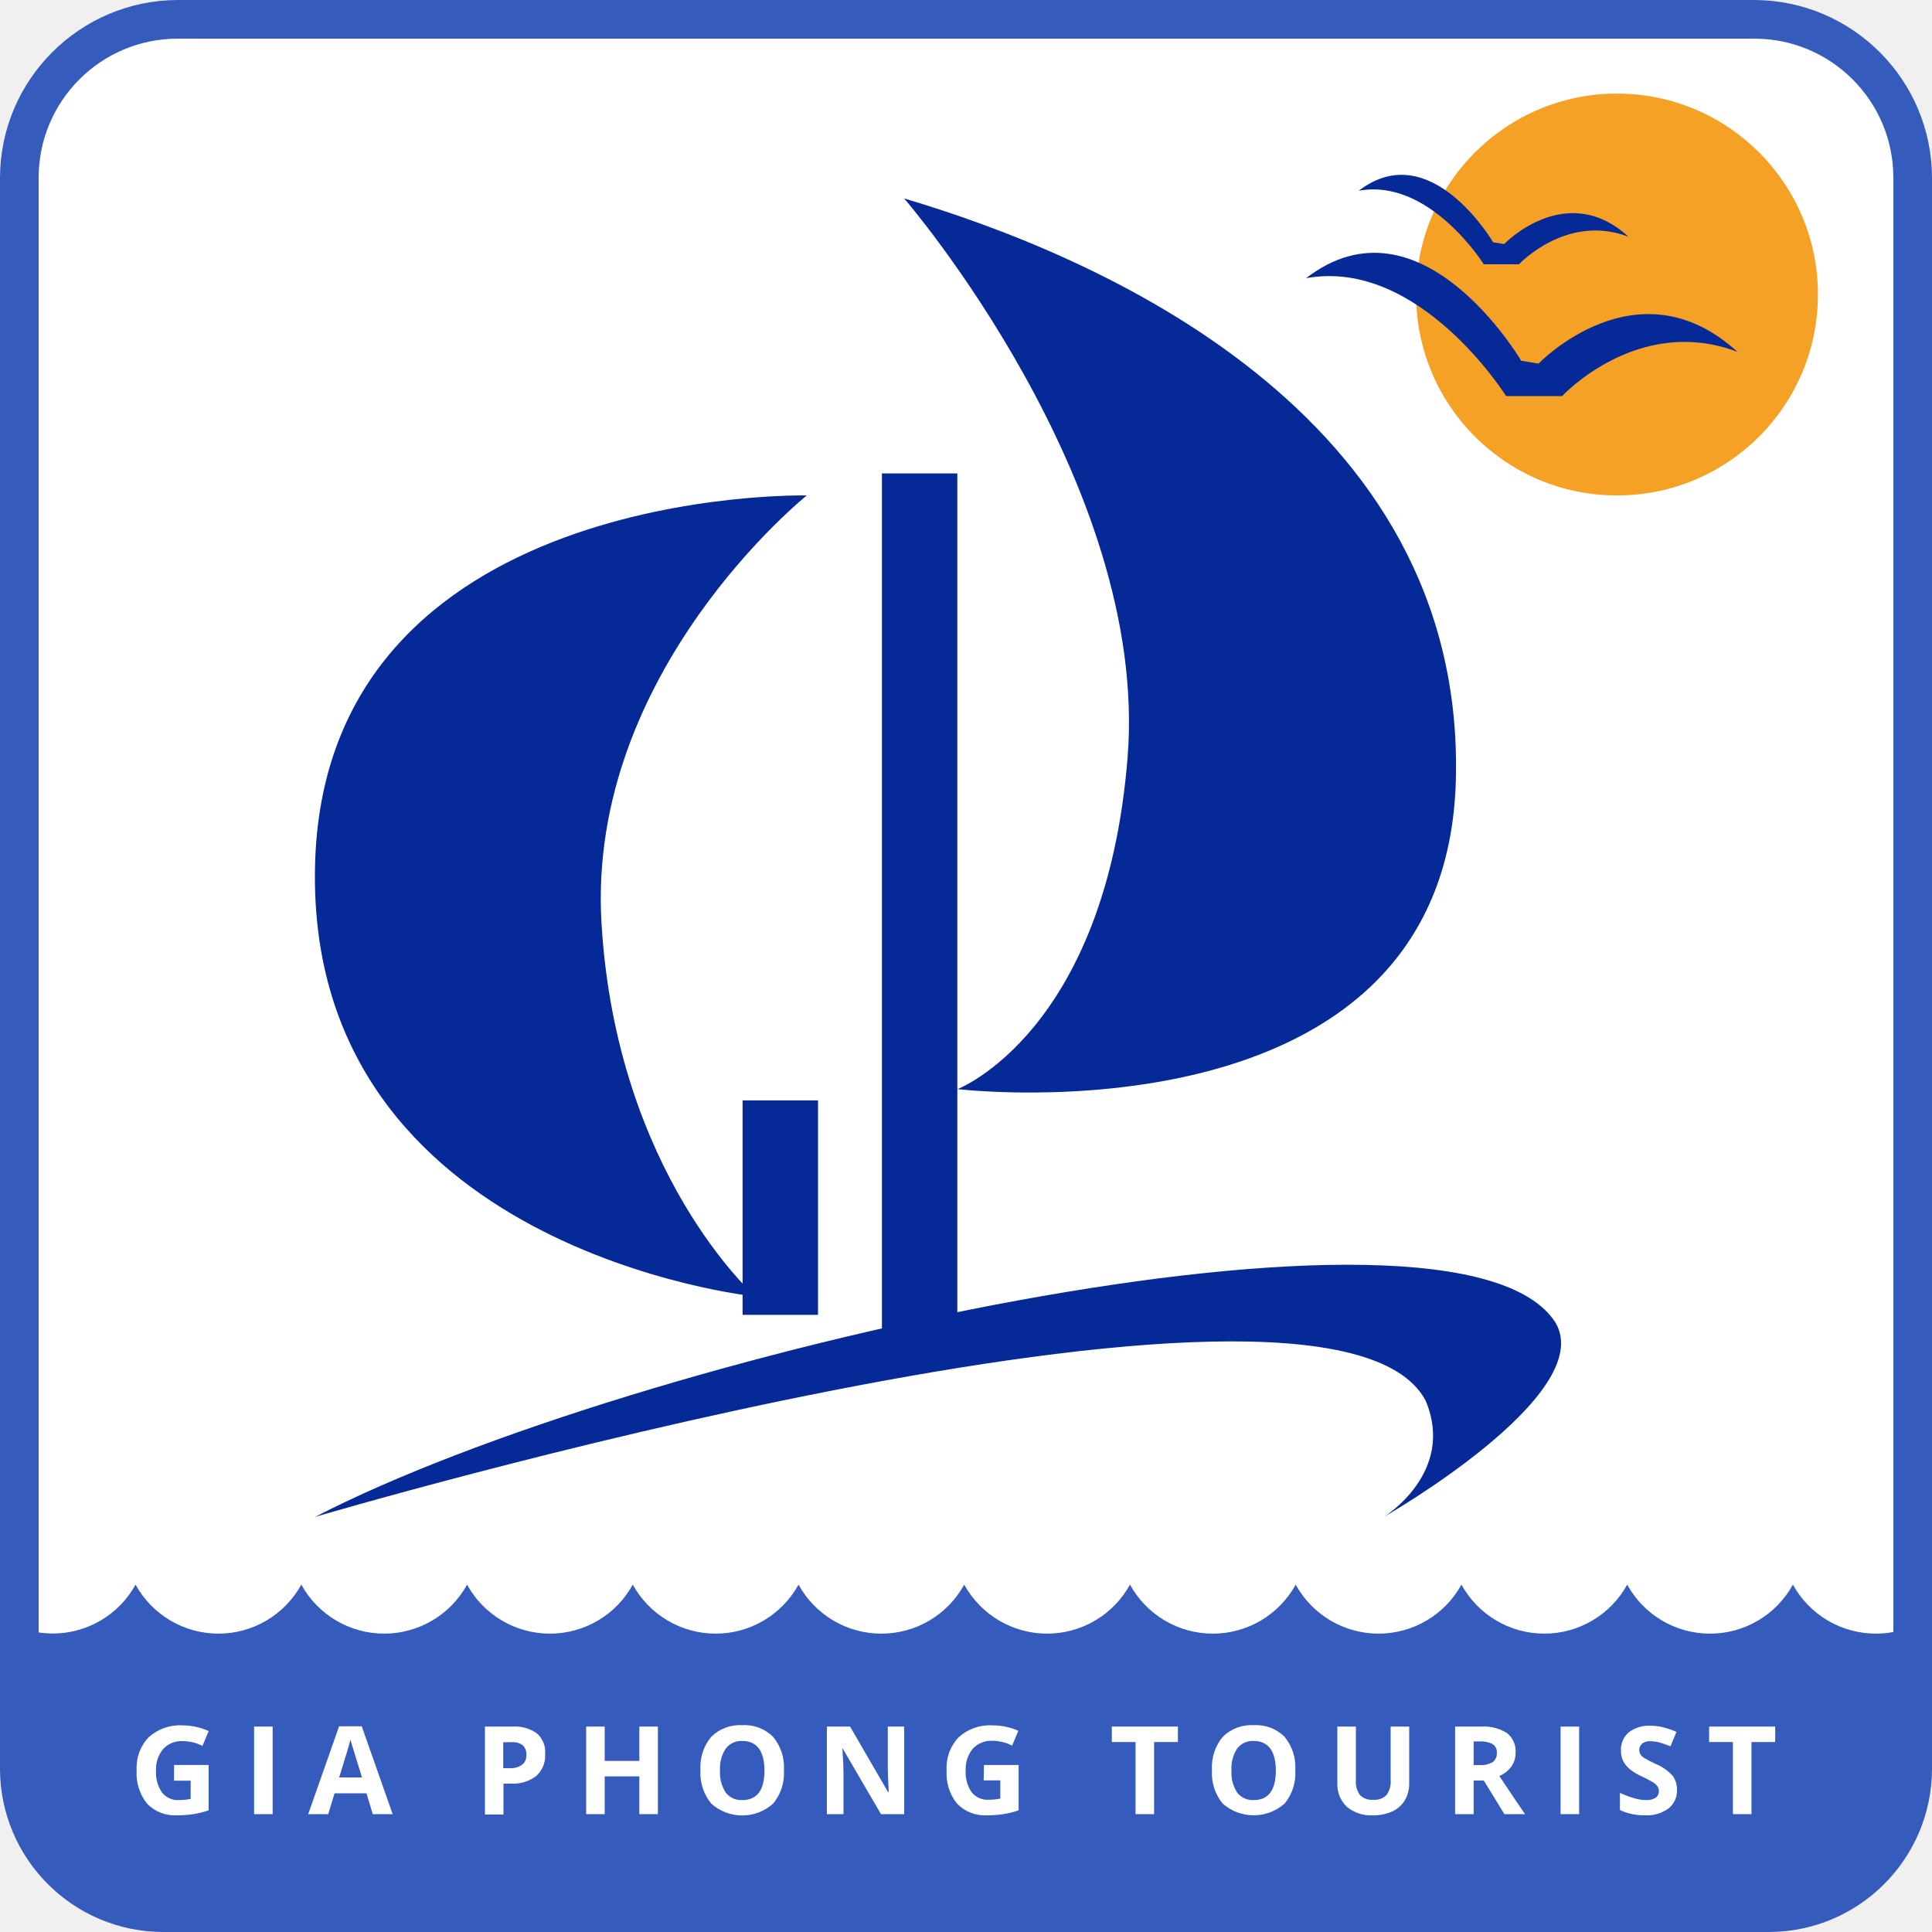
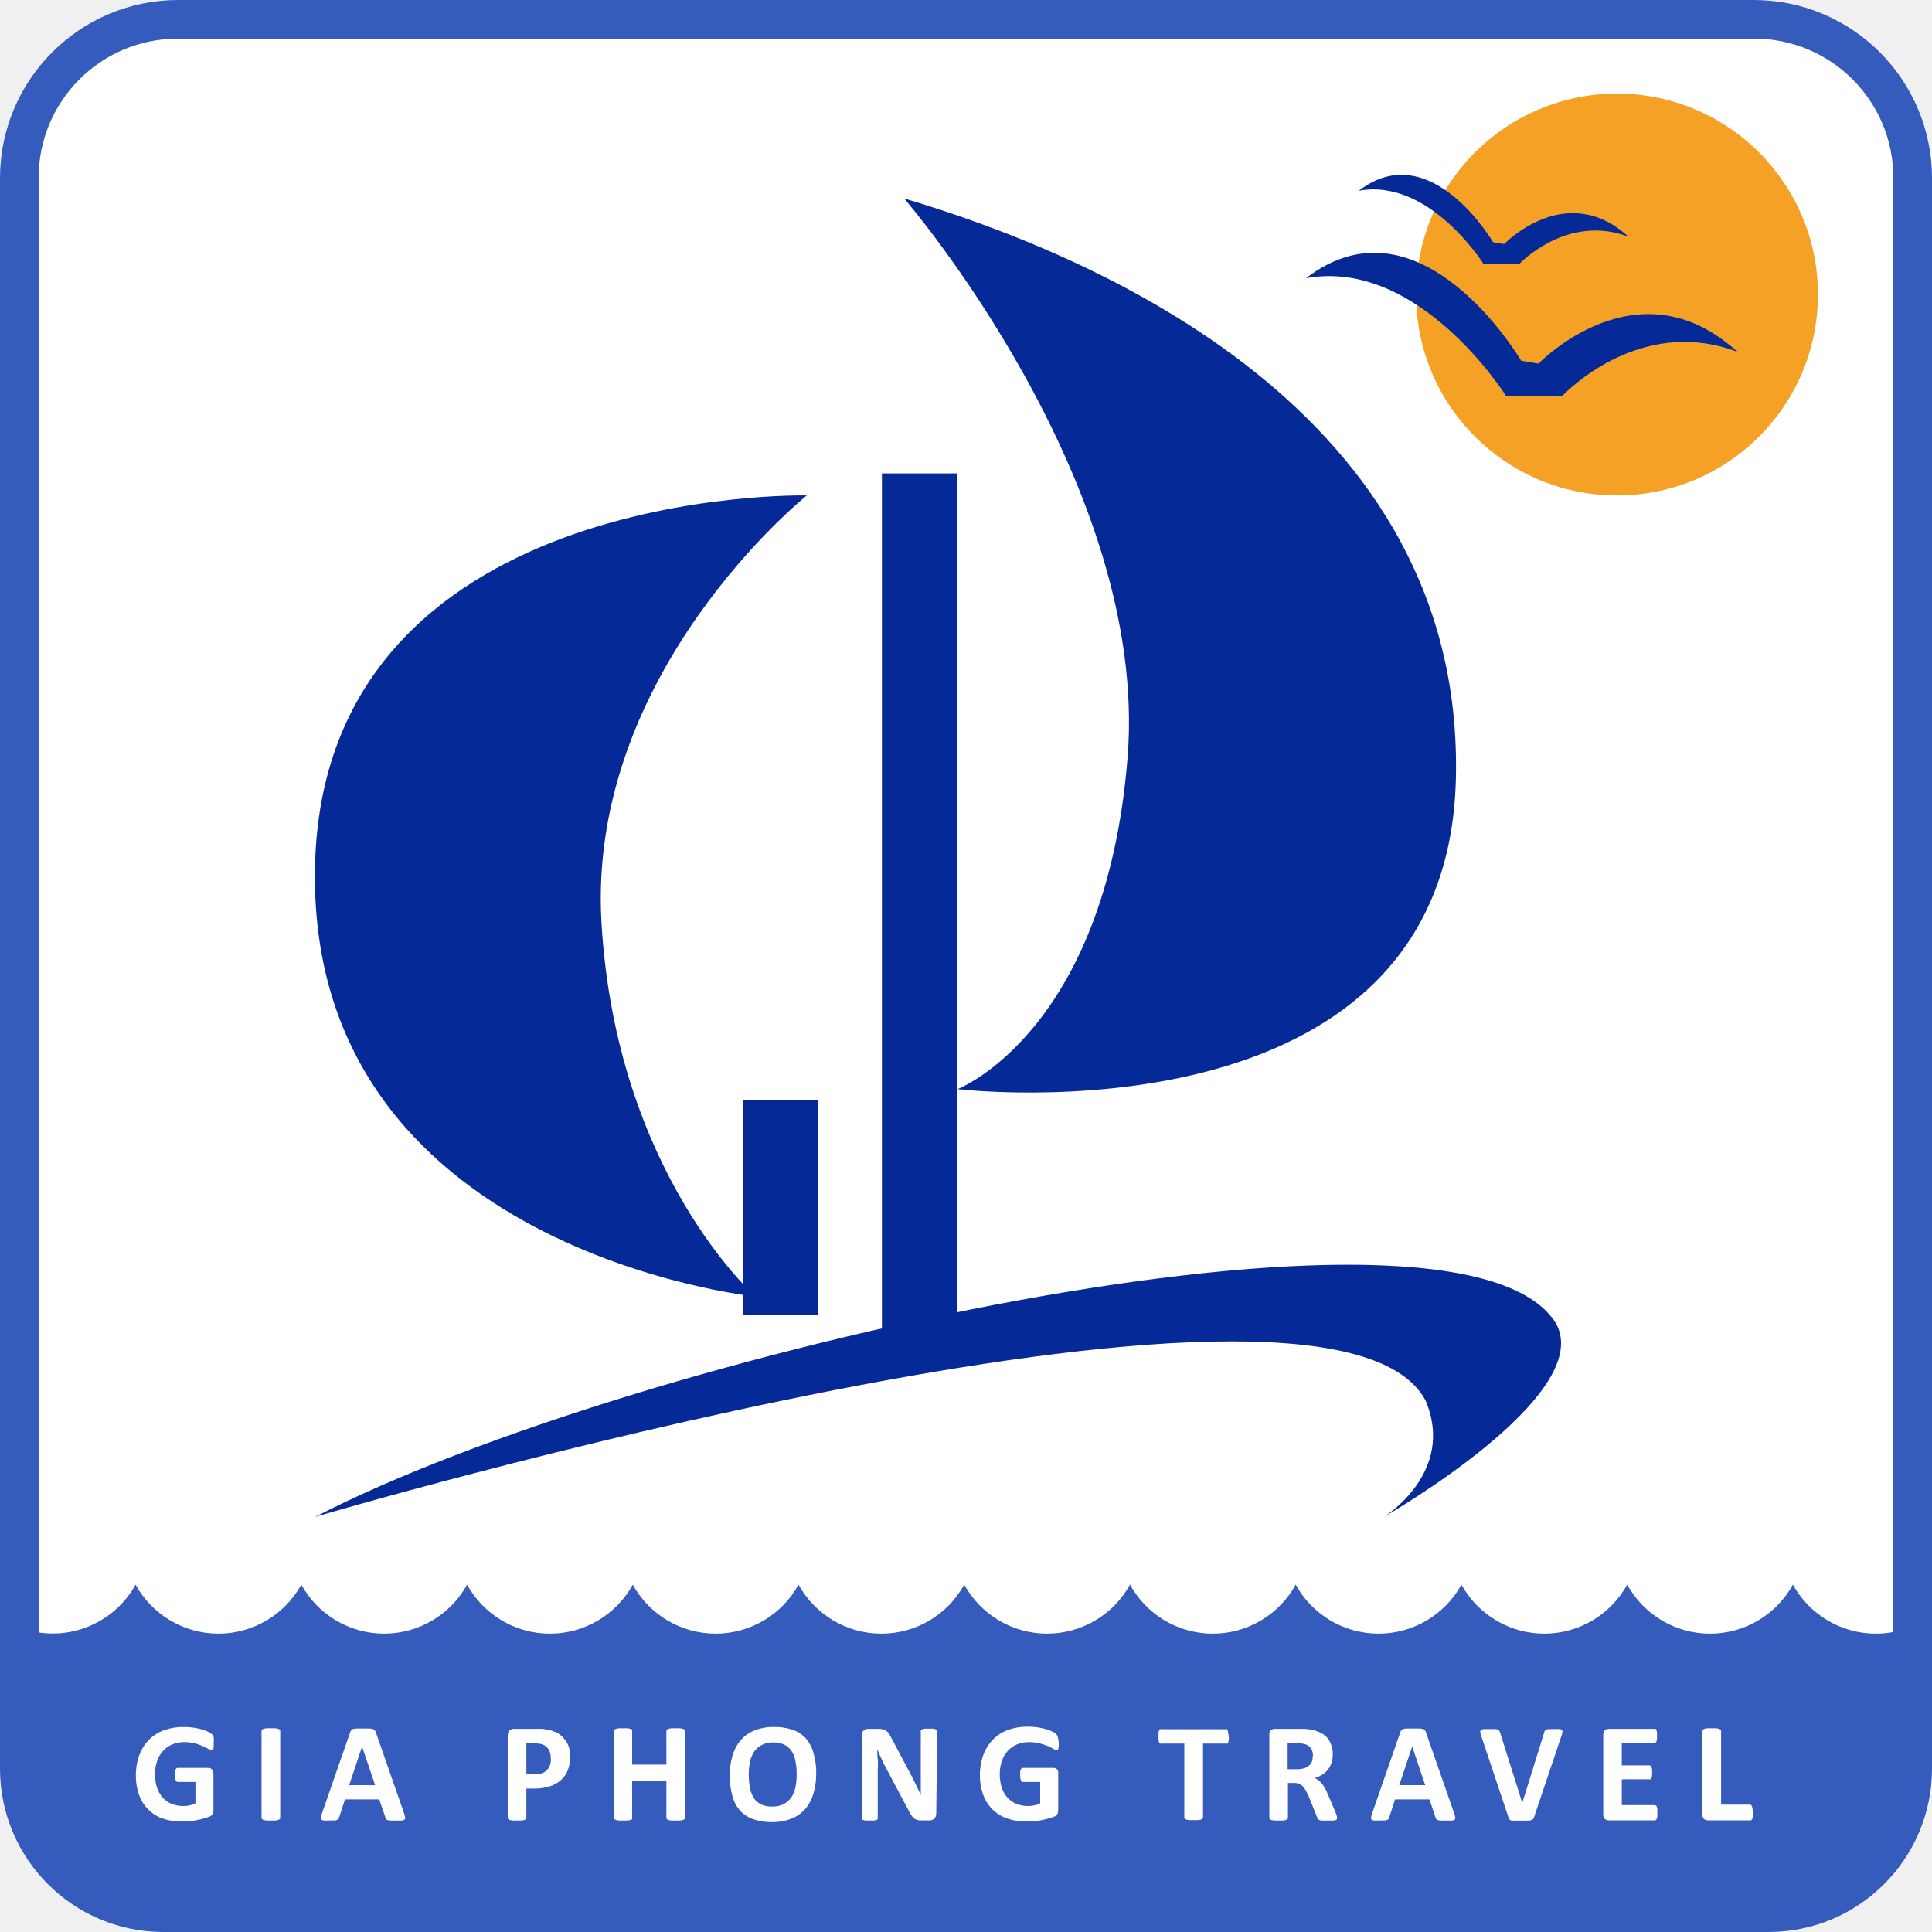
<svg xmlns="http://www.w3.org/2000/svg" id="Layer_1" data-name="Layer 1" width="250" height="250" viewBox="0 0 250 250">
-   <defs>
-     <style>
-       .cls-1 {
-         fill: #fff;
-       }
- 
-       .cls-2 {
-         fill: #355bbc;
-       }
- 
-       .cls-3 {
-         fill: #052a98;
-       }
- 
-       .cls-4 {
-         fill: #f5a126;
-       }
-     </style>
-   </defs>
-   <g>
-     <g>
-       <rect class="cls-1" x="2.5" y="2.5" width="245" height="245" rx="20.5" ry="20.5" />
-       <path class="cls-2" d="M227,5a18,18,0,0,1,18,18V227a18,18,0,0,1-18,18H23A18,18,0,0,1,5,227V23A18,18,0,0,1,23,5H227m0-5H23A23.07,23.07,0,0,0,0,23V227a23.07,23.07,0,0,0,23,23H227a23.07,23.07,0,0,0,23-23V23A23.07,23.07,0,0,0,227,0Z" transform="translate(0 0)" />
-     </g>
-     <path class="cls-3" d="M40.79,196.28s131.14-38.7,143.68-15.05c3.94,9.31-5.38,15.05-5.38,15.05s27.59-15.77,22.22-25.08C188.77,151.13,81.64,175.14,40.79,196.28Z" transform="translate(0 0)" />
-     <rect class="cls-3" x="114.12" y="61.26" width="9.76" height="111.96" />
-     <rect class="cls-3" x="96.09" y="142.39" width="9.76" height="27.75" />
-     <path class="cls-3" d="M104.4,64.11S75.93,86.88,77.83,119.38s19.93,48.39,19.93,48.39-57.95-5.93-57-55.51S104.4,64.11,104.4,64.11Z" transform="translate(0 0)" />
-     <path class="cls-3" d="M117,25.68S148.75,62.45,145.91,98s-22,42.93-22,42.93,63.29,7.59,64.48-40.08S141.64,33,117,25.68Z" transform="translate(0 0)" />
-     <circle class="cls-4" cx="209.24" cy="38.11" r="26" />
-     <path class="cls-3" d="M199.09,47.05s12.77-13.34,25.74-1.52c-12.87-4.89-22.69,5.72-22.69,5.72h-7.25S183.64,33.32,169,36c14.87-11.45,27.84,10.68,27.84,10.68Z" transform="translate(0 0)" />
-     <path class="cls-3" d="M194.64,31.58s8-8.33,16.08-.95c-8-3.05-14.17,3.57-14.17,3.57H192S185,23,175.83,24.68c9.29-7.16,17.38,6.67,17.38,6.67Z" transform="translate(0 0)" />
-     <path class="cls-2" d="M242.76,211.39A12.25,12.25,0,0,1,232,205.05a12.23,12.23,0,0,1-21.44,0,12.24,12.24,0,0,1-21.45,0,12.24,12.24,0,0,1-21.45,0,12.23,12.23,0,0,1-21.44,0,12.24,12.24,0,0,1-21.45,0,12.23,12.23,0,0,1-21.44,0,12.24,12.24,0,0,1-21.45,0,12.23,12.23,0,0,1-21.44,0,12.24,12.24,0,0,1-21.45,0,12.24,12.24,0,0,1-21.45,0A12.23,12.23,0,0,1,0,209.29v19.63A21.15,21.15,0,0,0,21.08,250H228.92A21.15,21.15,0,0,0,250,228.92V209A12.2,12.2,0,0,1,242.76,211.39Z" transform="translate(0 0)" />
-     <g>
-       <path class="cls-1" d="M22.52,228.39H27v5.87a12.68,12.68,0,0,1-2.05.5,14.27,14.27,0,0,1-2,.14,5,5,0,0,1-3.92-1.51,6.25,6.25,0,0,1-1.35-4.32,5.71,5.71,0,0,1,1.57-4.28,6,6,0,0,1,4.35-1.53A8.33,8.33,0,0,1,27,224l-.8,1.92a5.63,5.63,0,0,0-2.58-.62,3.19,3.19,0,0,0-2.49,1,4.06,4.06,0,0,0-.94,2.82,4.48,4.48,0,0,0,.76,2.81,2.59,2.59,0,0,0,2.19,1,8.09,8.09,0,0,0,1.53-.15v-2.36H22.52Z" transform="translate(0 0)" />
-       <path class="cls-1" d="M32.88,234.75V223.42h2.4v11.33Z" transform="translate(0 0)" />
-       <path class="cls-1" d="M48.24,234.75l-.82-2.7H43.29l-.82,2.7H39.88l4-11.37h2.93l4,11.37ZM46.84,230c-.76-2.45-1.18-3.83-1.28-4.15s-.16-.57-.2-.76c-.17.67-.66,2.3-1.47,4.91Z" transform="translate(0 0)" />
-       <path class="cls-1" d="M70.54,227a3.48,3.48,0,0,1-1.14,2.8,4.89,4.89,0,0,1-3.25,1h-1v4h-2.4V223.42h3.61a4.79,4.79,0,0,1,3.13.89A3.21,3.21,0,0,1,70.54,227Zm-5.42,1.8h.79a2.56,2.56,0,0,0,1.65-.44,1.51,1.51,0,0,0,.55-1.27,1.57,1.57,0,0,0-.46-1.25,2.14,2.14,0,0,0-1.44-.4H65.12Z" transform="translate(0 0)" />
-       <path class="cls-1" d="M85.13,234.75h-2.4v-4.89H78.25v4.89h-2.4V223.42h2.4v4.44h4.48v-4.44h2.4Z" transform="translate(0 0)" />
-       <path class="cls-1" d="M101.44,229.07a6.15,6.15,0,0,1-1.4,4.32,6,6,0,0,1-8,0,6.17,6.17,0,0,1-1.4-4.34,6.07,6.07,0,0,1,1.4-4.31,5.21,5.21,0,0,1,4-1.5,5.16,5.16,0,0,1,4,1.51A6.16,6.16,0,0,1,101.44,229.07Zm-8.27,0a4.75,4.75,0,0,0,.72,2.86,2.52,2.52,0,0,0,2.15,1c1.92,0,2.88-1.28,2.88-3.82s-1-3.83-2.86-3.83a2.51,2.51,0,0,0-2.16,1A4.66,4.66,0,0,0,93.17,229.07Z" transform="translate(0 0)" />
-       <path class="cls-1" d="M117,234.75h-3L109,226.18H109q.15,2.26.15,3.24v5.33H107V223.42h3l4.92,8.48H115q-.12-2.21-.12-3.12v-5.36H117Z" transform="translate(0 0)" />
-       <path class="cls-1" d="M127.32,228.39h4.49v5.87a12.68,12.68,0,0,1-2.05.5,14.27,14.27,0,0,1-2,.14,5,5,0,0,1-3.92-1.51,6.25,6.25,0,0,1-1.35-4.32,5.71,5.71,0,0,1,1.57-4.28,6,6,0,0,1,4.35-1.53,8.33,8.33,0,0,1,3.36.7l-.8,1.92a5.63,5.63,0,0,0-2.58-.62,3.19,3.19,0,0,0-2.49,1,4.06,4.06,0,0,0-.94,2.82,4.54,4.54,0,0,0,.75,2.81,2.62,2.62,0,0,0,2.2,1,8.09,8.09,0,0,0,1.53-.15v-2.36h-2.15Z" transform="translate(0 0)" />
-       <path class="cls-1" d="M149.34,234.75h-2.4v-9.33h-3.07v-2h8.55v2h-3.08Z" transform="translate(0 0)" />
-       <path class="cls-1" d="M167.61,229.07a6.15,6.15,0,0,1-1.39,4.32,6.05,6.05,0,0,1-8,0,6.17,6.17,0,0,1-1.39-4.34,6.07,6.07,0,0,1,1.4-4.31,5.21,5.21,0,0,1,4-1.5,5.16,5.16,0,0,1,4,1.51A6.16,6.16,0,0,1,167.61,229.07Zm-8.26,0a4.75,4.75,0,0,0,.72,2.86,2.51,2.51,0,0,0,2.15,1c1.92,0,2.87-1.28,2.87-3.82s-1-3.83-2.85-3.83a2.54,2.54,0,0,0-2.17,1A4.73,4.73,0,0,0,159.35,229.07Z" transform="translate(0 0)" />
-       <path class="cls-1" d="M182.35,223.42v7.33a4.26,4.26,0,0,1-.56,2.2,3.72,3.72,0,0,1-1.63,1.45,5.85,5.85,0,0,1-2.51.5,4.8,4.8,0,0,1-3.39-1.12,4,4,0,0,1-1.21-3.06v-7.3h2.4v6.93a2.88,2.88,0,0,0,.52,1.92,2.19,2.19,0,0,0,1.75.62,2.13,2.13,0,0,0,1.7-.62,2.87,2.87,0,0,0,.53-1.93v-6.92Z" transform="translate(0 0)" />
-       <path class="cls-1" d="M190.69,230.4v4.35h-2.4V223.42h3.3a5.66,5.66,0,0,1,3.42.84,3,3,0,0,1,1.11,2.55,3.05,3.05,0,0,1-.55,1.78,3.64,3.64,0,0,1-1.56,1.22c1.7,2.55,2.81,4.19,3.33,4.94h-2.67L192,230.4Zm0-2h.78a3,3,0,0,0,1.68-.38,1.35,1.35,0,0,0,.54-1.19,1.24,1.24,0,0,0-.55-1.15,3.34,3.34,0,0,0-1.72-.34h-.73Z" transform="translate(0 0)" />
-       <path class="cls-1" d="M201.94,234.75V223.42h2.4v11.33Z" transform="translate(0 0)" />
-       <path class="cls-1" d="M217,231.6a2.92,2.92,0,0,1-1.1,2.42,4.77,4.77,0,0,1-3.07.88,7.28,7.28,0,0,1-3.21-.68V232a13.59,13.59,0,0,0,1.94.72,5.77,5.77,0,0,0,1.46.21,2.08,2.08,0,0,0,1.21-.3,1,1,0,0,0,.42-.9,1,1,0,0,0-.19-.6,2,2,0,0,0-.54-.49,13.59,13.59,0,0,0-1.47-.77,7.29,7.29,0,0,1-1.56-.94,3.77,3.77,0,0,1-.83-1,3.1,3.1,0,0,1-.31-1.4,2.92,2.92,0,0,1,1-2.36,4.26,4.26,0,0,1,2.82-.86,6.55,6.55,0,0,1,1.68.21,10.58,10.58,0,0,1,1.68.59l-.77,1.86a13.76,13.76,0,0,0-1.5-.52,5.34,5.34,0,0,0-1.17-.14,1.49,1.49,0,0,0-1,.32,1.1,1.1,0,0,0-.22,1.38,1.59,1.59,0,0,0,.47.46,15.28,15.28,0,0,0,1.52.79,6.17,6.17,0,0,1,2.18,1.52A3,3,0,0,1,217,231.6Z" transform="translate(0 0)" />
-       <path class="cls-1" d="M226.64,234.75h-2.4v-9.33h-3.08v-2h8.55v2h-3.07Z" transform="translate(0 0)" />
-     </g>
-   </g>
+   <rect x="2.5" y="2.5" width="245" height="245" rx="20.5" fill="#fff" />
+   <path d="M227,5a18,18,0,0,1,18,18V227a18,18,0,0,1-18,18H23A18,18,0,0,1,5,227V23A18,18,0,0,1,23,5H227m0-5H23A23.07,23.07,0,0,0,0,23V227a23.07,23.07,0,0,0,23,23H227a23.07,23.07,0,0,0,23-23V23A23.07,23.07,0,0,0,227,0Z" fill="#355bbc" />
+   <path d="M40.79,196.28s131.14-38.7,143.68-15.05c3.94,9.31-5.38,15.05-5.38,15.05s27.59-15.77,22.22-25.08C188.77,151.13,81.64,175.14,40.79,196.28Z" fill="#052a98" />
+   <rect x="114.12" y="61.26" width="9.76" height="111.96" fill="#052a98" />
+   <rect x="96.1" y="142.39" width="9.76" height="27.75" fill="#052a98" />
+   <path d="M104.4,64.11S75.93,86.88,77.83,119.38s19.93,48.39,19.93,48.39-57.95-5.93-57-55.51S104.4,64.11,104.4,64.11Z" fill="#052a98" />
+   <path d="M117,25.68S148.75,62.45,145.91,98s-22,42.93-22,42.93,63.29,7.59,64.48-40.08S141.64,33,117,25.68Z" fill="#052a98" />
+   <circle cx="209.24" cy="38.11" r="26" fill="#f5a126" />
+   <path d="M199.09,47.05s12.77-13.34,25.74-1.52c-12.87-4.89-22.69,5.72-22.69,5.72h-7.25S183.64,33.32,169,36c14.87-11.45,27.84,10.68,27.84,10.68Z" fill="#052a98" />
+   <path d="M194.64,31.58s8-8.33,16.08-.95c-8-3.05-14.17,3.57-14.17,3.57H192S185,23,175.83,24.68c9.29-7.16,17.38,6.67,17.38,6.67Z" fill="#052a98" />
+   <path d="M242.76,211.39A12.25,12.25,0,0,1,232,205.05a12.23,12.23,0,0,1-21.44,0,12.24,12.24,0,0,1-21.45,0,12.24,12.24,0,0,1-21.45,0,12.23,12.23,0,0,1-21.44,0,12.24,12.24,0,0,1-21.45,0,12.23,12.23,0,0,1-21.44,0,12.24,12.24,0,0,1-21.45,0,12.23,12.23,0,0,1-21.44,0,12.24,12.24,0,0,1-21.45,0,12.24,12.24,0,0,1-21.45,0A12.23,12.23,0,0,1,0,209.29v19.63A21.15,21.15,0,0,0,21.08,250H228.92A21.15,21.15,0,0,0,250,228.92V209A12.2,12.2,0,0,1,242.76,211.39Z" fill="#355bbc" />
+   <path d="M27.65,225.55a3,3,0,0,1,0,.45c0,.13,0,.23-.06.31a.34.34,0,0,1-.1.16.24.24,0,0,1-.15,0,.86.86,0,0,1-.38-.16,5.74,5.74,0,0,0-.71-.36,9,9,0,0,0-1-.35,5.47,5.47,0,0,0-1.42-.17,3.86,3.86,0,0,0-1.55.3,3.38,3.38,0,0,0-1.19.84,3.77,3.77,0,0,0-.76,1.31,5,5,0,0,0-.27,1.69,5.43,5.43,0,0,0,.27,1.79,3.74,3.74,0,0,0,.76,1.29,3.07,3.07,0,0,0,1.17.79,4,4,0,0,0,1.5.26,3.63,3.63,0,0,0,.8-.09,3,3,0,0,0,.73-.27v-2.75H23a.29.29,0,0,1-.26-.2,1.93,1.93,0,0,1-.09-.7c0-.17,0-.32,0-.43a1.26,1.26,0,0,1,.07-.28.5.5,0,0,1,.11-.16.25.25,0,0,1,.15-.05h4a.75.75,0,0,1,.26.05,1,1,0,0,1,.2.15.66.66,0,0,1,.13.25,1,1,0,0,1,.05.32v4.71a1.14,1.14,0,0,1-.1.48.69.69,0,0,1-.39.33,7.22,7.22,0,0,1-.74.24,8.63,8.63,0,0,1-.91.22,7.5,7.5,0,0,1-.95.14c-.32,0-.64.05-1,.05a7.48,7.48,0,0,1-2.54-.41A5,5,0,0,1,18,232.27a7.08,7.08,0,0,1-.42-2.52,7.36,7.36,0,0,1,.44-2.61,5.58,5.58,0,0,1,1.25-2,5.24,5.24,0,0,1,1.94-1.25,7.32,7.32,0,0,1,2.54-.42,8.61,8.61,0,0,1,1.4.1,7.79,7.79,0,0,1,1.1.26,4.76,4.76,0,0,1,.79.32,2.49,2.49,0,0,1,.43.3.87.87,0,0,1,.18.36A3.18,3.18,0,0,1,27.65,225.55Z" fill="#fff" />
+   <path d="M36.26,235.22a.25.25,0,0,1-.06.16.38.38,0,0,1-.2.12,2.08,2.08,0,0,1-.36.07,4.8,4.8,0,0,1-.59,0,4.73,4.73,0,0,1-.58,0,2.23,2.23,0,0,1-.37-.07.43.43,0,0,1-.2-.12.25.25,0,0,1-.06-.16V224a.25.25,0,0,1,.06-.17.42.42,0,0,1,.21-.12,2,2,0,0,1,.37-.07,4.45,4.45,0,0,1,.57,0,4.8,4.8,0,0,1,.59,0,2.08,2.08,0,0,1,.36.07.38.38,0,0,1,.2.12.25.25,0,0,1,.06.17Z" fill="#fff" />
+   <path d="M52.29,234.65a3.53,3.53,0,0,1,.13.52.31.31,0,0,1-.07.29.69.69,0,0,1-.36.12l-.7,0h-.73a1.79,1.79,0,0,1-.4-.06.32.32,0,0,1-.19-.11.84.84,0,0,1-.09-.19l-.8-2.38H44.64l-.75,2.31a.9.9,0,0,1-.1.22.4.4,0,0,1-.19.13,1.12,1.12,0,0,1-.38.07l-.63,0a5.62,5.62,0,0,1-.66,0,.51.51,0,0,1-.33-.13.36.36,0,0,1-.06-.3,2.52,2.52,0,0,1,.13-.51l3.65-10.5a.83.83,0,0,1,.13-.25.42.42,0,0,1,.24-.15,1.55,1.55,0,0,1,.44-.06l.75,0,.86,0a2.06,2.06,0,0,1,.5.06.41.41,0,0,1,.25.15.86.86,0,0,1,.14.27ZM46.85,226h0l-1.67,5h3.36Z" fill="#fff" />
+   <path d="M73.78,227.3a4.62,4.62,0,0,1-.31,1.77,3.4,3.4,0,0,1-.91,1.29,3.92,3.92,0,0,1-1.45.8,6.58,6.58,0,0,1-2,.28h-1v3.78a.25.25,0,0,1-.06.16.38.38,0,0,1-.2.12,2.08,2.08,0,0,1-.36.07,4.68,4.68,0,0,1-.59,0,4.73,4.73,0,0,1-.58,0,2.23,2.23,0,0,1-.37-.07.39.39,0,0,1-.19-.12.25.25,0,0,1-.06-.16V224.57a.86.86,0,0,1,.23-.65.82.82,0,0,1,.59-.21h2.79c.28,0,.55,0,.8,0a8.2,8.2,0,0,1,.91.14,4.51,4.51,0,0,1,1.08.38A3.13,3.13,0,0,1,73,225a2.88,2.88,0,0,1,.59,1A4.08,4.08,0,0,1,73.78,227.3Zm-2.51.18a2.21,2.21,0,0,0-.22-1,1.49,1.49,0,0,0-.54-.59,1.93,1.93,0,0,0-.68-.25,5.55,5.55,0,0,0-.72-.05h-1v4h1.08a2.75,2.75,0,0,0,1-.15,1.62,1.62,0,0,0,.63-.44,1.92,1.92,0,0,0,.38-.67A2.84,2.84,0,0,0,71.27,227.48Z" fill="#fff" />
+   <path d="M88.64,235.22a.25.25,0,0,1-.06.16.43.43,0,0,1-.2.12,2.08,2.08,0,0,1-.36.07,4.73,4.73,0,0,1-.58,0,4.68,4.68,0,0,1-.59,0,2,2,0,0,1-.37-.07.39.39,0,0,1-.19-.12.25.25,0,0,1-.06-.16v-4.79H81.8v4.79a.3.3,0,0,1,0,.16.39.39,0,0,1-.19.12,2.45,2.45,0,0,1-.37.07,4.68,4.68,0,0,1-.59,0,4.73,4.73,0,0,1-.58,0,2.23,2.23,0,0,1-.37-.07.39.39,0,0,1-.19-.12.25.25,0,0,1-.06-.16V224a.25.25,0,0,1,.06-.17.39.39,0,0,1,.19-.12,2.23,2.23,0,0,1,.37-.07,4.73,4.73,0,0,1,.58,0,4.68,4.68,0,0,1,.59,0,2.45,2.45,0,0,1,.37.07.39.39,0,0,1,.19.12.31.31,0,0,1,0,.17v4.34h4.43V224a.25.25,0,0,1,.06-.17.39.39,0,0,1,.19-.12,2,2,0,0,1,.37-.07,4.68,4.68,0,0,1,.59,0,4.73,4.73,0,0,1,.58,0,2.08,2.08,0,0,1,.36.07.43.43,0,0,1,.2.12.25.25,0,0,1,.06.17Z" fill="#fff" />
+   <path d="M105.62,229.49a8.84,8.84,0,0,1-.37,2.63,5.28,5.28,0,0,1-1.09,2,4.63,4.63,0,0,1-1.79,1.23,6.67,6.67,0,0,1-2.46.43,7,7,0,0,1-2.41-.37,4.11,4.11,0,0,1-1.72-1.1,4.67,4.67,0,0,1-1-1.88,9.46,9.46,0,0,1-.34-2.71,8.67,8.67,0,0,1,.36-2.59,5.45,5.45,0,0,1,1.09-2,4.63,4.63,0,0,1,1.79-1.23,6.54,6.54,0,0,1,2.48-.43,7.21,7.21,0,0,1,2.37.35,4.21,4.21,0,0,1,1.72,1.1,4.72,4.72,0,0,1,1,1.87A8.85,8.85,0,0,1,105.62,229.49Zm-2.53.13a8.81,8.81,0,0,0-.15-1.7,3.58,3.58,0,0,0-.49-1.31,2.46,2.46,0,0,0-.94-.84,3.21,3.21,0,0,0-1.47-.3,2.92,2.92,0,0,0-1.48.34,2.65,2.65,0,0,0-1,.89,3.77,3.77,0,0,0-.52,1.3,8.07,8.07,0,0,0-.15,1.58,9.1,9.1,0,0,0,.15,1.74,3.88,3.88,0,0,0,.49,1.33,2.35,2.35,0,0,0,.94.83,3.21,3.21,0,0,0,1.47.29,3,3,0,0,0,1.48-.33,2.65,2.65,0,0,0,1-.89,3.67,3.67,0,0,0,.52-1.33A8.2,8.2,0,0,0,103.09,229.62Z" fill="#fff" />
+   <path d="M121.15,234.7a.92.92,0,0,1-.08.38.66.66,0,0,1-.19.27.64.64,0,0,1-.29.16,1.06,1.06,0,0,1-.35.05h-1a2.29,2.29,0,0,1-.56-.06,1.13,1.13,0,0,1-.43-.23,2.66,2.66,0,0,1-.38-.46c-.12-.19-.25-.44-.41-.75l-2.94-5.53c-.17-.33-.35-.69-.52-1.07s-.34-.75-.48-1.11h0c0,.44,0,.88.06,1.31s0,.89,0,1.35v6.2a.24.24,0,0,1,0,.16.4.4,0,0,1-.17.13,1.68,1.68,0,0,1-.33.07,4,4,0,0,1-.54,0,3.79,3.79,0,0,1-.53,0,1.53,1.53,0,0,1-.33-.07.4.4,0,0,1-.17-.13.29.29,0,0,1,0-.16V224.57a.8.8,0,0,1,.25-.65.9.9,0,0,1,.61-.21h1.29a2.43,2.43,0,0,1,.59.06,1.28,1.28,0,0,1,.43.19,1.63,1.63,0,0,1,.35.38,5.13,5.13,0,0,1,.34.6l2.3,4.33.4.77.38.76.36.75.34.73h0c0-.43,0-.87,0-1.34s0-.9,0-1.32v-5.56a.3.3,0,0,1,0-.16.48.48,0,0,1,.19-.13,1.21,1.21,0,0,1,.34-.08l.54,0,.52,0a1,1,0,0,1,.32.08.36.36,0,0,1,.16.13.3.3,0,0,1,.05.16Z" fill="#fff" />
+   <path d="M137,225.55a3,3,0,0,1,0,.45,1.7,1.7,0,0,1-.06.31.34.34,0,0,1-.1.16.24.24,0,0,1-.15,0,.91.91,0,0,1-.38-.16,6.29,6.29,0,0,0-.7-.36,9.9,9.9,0,0,0-1.05-.35,5.47,5.47,0,0,0-1.42-.17,3.86,3.86,0,0,0-1.55.3,3.38,3.38,0,0,0-1.19.84,3.77,3.77,0,0,0-.76,1.31,5,5,0,0,0-.27,1.69,5.43,5.43,0,0,0,.27,1.79,3.74,3.74,0,0,0,.76,1.29,3.07,3.07,0,0,0,1.17.79,4,4,0,0,0,1.5.26,3.63,3.63,0,0,0,.8-.09,3,3,0,0,0,.73-.27v-2.75h-2.24a.29.29,0,0,1-.26-.2,1.93,1.93,0,0,1-.09-.7c0-.17,0-.32,0-.43a1.26,1.26,0,0,1,.07-.28.5.5,0,0,1,.11-.16.25.25,0,0,1,.15-.05h4a.75.75,0,0,1,.26.05,1,1,0,0,1,.2.15.66.66,0,0,1,.13.25,1,1,0,0,1,0,.32v4.71a1.14,1.14,0,0,1-.1.48.69.69,0,0,1-.39.33,7.22,7.22,0,0,1-.74.24,8.63,8.63,0,0,1-.91.22,7.5,7.5,0,0,1-.95.14c-.32,0-.64.05-1,.05a7.48,7.48,0,0,1-2.54-.41,5,5,0,0,1-3.08-3.07,7.08,7.08,0,0,1-.42-2.52,7.36,7.36,0,0,1,.44-2.61,5.58,5.58,0,0,1,1.25-2,5.24,5.24,0,0,1,1.94-1.25,7.32,7.32,0,0,1,2.54-.42,8.61,8.61,0,0,1,1.4.1,7.79,7.79,0,0,1,1.1.26,4.76,4.76,0,0,1,.79.32,2.49,2.49,0,0,1,.43.3.87.87,0,0,1,.18.36A3.18,3.18,0,0,1,137,225.55Z" fill="#fff" />
+   <path d="M159,224.69a3,3,0,0,1,0,.46,1.13,1.13,0,0,1-.06.3.46.46,0,0,1-.12.17.2.2,0,0,1-.15,0h-3v9.55a.25.25,0,0,1-.06.16.43.43,0,0,1-.2.12,2.23,2.23,0,0,1-.37.07,4.73,4.73,0,0,1-.58,0,4.62,4.62,0,0,1-.58,0,2,2,0,0,1-.37-.07.38.38,0,0,1-.2-.12.25.25,0,0,1-.06-.16v-9.55h-3a.21.21,0,0,1-.16,0,.45.45,0,0,1-.11-.17,1.67,1.67,0,0,1-.07-.3c0-.13,0-.28,0-.46s0-.33,0-.46a1.61,1.61,0,0,1,.07-.31.34.34,0,0,1,.11-.16.21.21,0,0,1,.16,0h8.34a.2.2,0,0,1,.15,0,.35.35,0,0,1,.12.16,1.13,1.13,0,0,1,.06.31A3,3,0,0,1,159,224.69Z" fill="#fff" />
+   <path d="M173,235.23a.29.29,0,0,1,0,.17.26.26,0,0,1-.17.12,1.7,1.7,0,0,1-.4.06l-.73,0-.61,0a1.09,1.09,0,0,1-.36-.07.39.39,0,0,1-.19-.12.66.66,0,0,1-.09-.19l-1.06-2.65c-.13-.29-.26-.56-.38-.79a2.68,2.68,0,0,0-.4-.58,1.52,1.52,0,0,0-.52-.36,2,2,0,0,0-.68-.11h-.75v4.51a.25.25,0,0,1-.06.16.38.38,0,0,1-.2.12,2.08,2.08,0,0,1-.36.07,4.68,4.68,0,0,1-.59,0,4.73,4.73,0,0,1-.58,0,2.23,2.23,0,0,1-.37-.07.39.39,0,0,1-.19-.12.25.25,0,0,1-.06-.16V224.47a.74.74,0,0,1,.21-.59.8.8,0,0,1,.51-.17h3.83l.55.05a4.87,4.87,0,0,1,1.29.35,3.15,3.15,0,0,1,1,.64,2.75,2.75,0,0,1,.6,1,3.19,3.19,0,0,1,.22,1.24,3.72,3.72,0,0,1-.16,1.09,2.55,2.55,0,0,1-.44.87,2.89,2.89,0,0,1-.72.67,4.21,4.21,0,0,1-1,.46,2.6,2.6,0,0,1,.5.31,3,3,0,0,1,.44.44q.19.27.39.6a6.62,6.62,0,0,1,.35.75l1,2.34c.09.23.15.4.18.5A1.08,1.08,0,0,1,173,235.23Zm-3.1-8a1.74,1.74,0,0,0-.27-1,1.45,1.45,0,0,0-.87-.56l-.41-.08a5.84,5.84,0,0,0-.65,0h-1.08v3.35h1.23a3,3,0,0,0,.89-.12,1.71,1.71,0,0,0,.64-.35,1.43,1.43,0,0,0,.39-.53A1.94,1.94,0,0,0,169.86,227.2Z" fill="#fff" />
+   <path d="M188.17,234.65a3.81,3.81,0,0,1,.14.52.31.31,0,0,1-.08.29.61.61,0,0,1-.35.12l-.71,0h-.72a1.61,1.61,0,0,1-.4-.06.29.29,0,0,1-.19-.11.56.56,0,0,1-.09-.19l-.8-2.38h-4.45l-.75,2.31a.63.63,0,0,1-.09.22.44.44,0,0,1-.2.13,1.05,1.05,0,0,1-.37.07l-.64,0a5.62,5.62,0,0,1-.66,0,.53.53,0,0,1-.33-.13.36.36,0,0,1-.06-.3,2.69,2.69,0,0,1,.14-.51l3.65-10.5a.65.65,0,0,1,.13-.25.39.39,0,0,1,.23-.15,1.6,1.6,0,0,1,.44-.06l.75,0,.86,0a2,2,0,0,1,.5.06.44.44,0,0,1,.26.15,1.13,1.13,0,0,1,.13.27ZM182.74,226h0l-1.68,5h3.36Z" fill="#fff" />
+   <path d="M198.51,235.13a.83.83,0,0,1-.12.25.46.46,0,0,1-.24.14,1.63,1.63,0,0,1-.45.07h-1.37c-.17,0-.32,0-.44,0l-.3,0-.19-.09a.41.41,0,0,1-.12-.14,1.21,1.21,0,0,1-.08-.19l-3.52-10.5a2.59,2.59,0,0,1-.13-.52.29.29,0,0,1,.09-.29.81.81,0,0,1,.39-.12l.77,0,.66,0a1.4,1.4,0,0,1,.36.06.3.3,0,0,1,.18.14,1.74,1.74,0,0,1,.1.23l2.88,9.13h0l2.83-9.08a.79.79,0,0,1,.09-.26.39.39,0,0,1,.18-.15,1.52,1.52,0,0,1,.38-.07l.68,0a5.62,5.62,0,0,1,.66,0,.5.5,0,0,1,.32.13.4.4,0,0,1,.05.3,3.4,3.4,0,0,1-.14.51Z" fill="#fff" />
+   <path d="M214.46,234.6c0,.18,0,.33,0,.45a1.54,1.54,0,0,1-.07.29.4.4,0,0,1-.12.16.25.25,0,0,1-.15.05h-5.94a.72.72,0,0,1-.51-.18.73.73,0,0,1-.21-.58V224.47a.74.74,0,0,1,.21-.59.77.77,0,0,1,.51-.17h5.91a.23.23,0,0,1,.14,0,.33.33,0,0,1,.11.16,1.11,1.11,0,0,1,.07.3,2.83,2.83,0,0,1,0,.45,2.75,2.75,0,0,1,0,.43,1,1,0,0,1-.07.29.33.33,0,0,1-.11.16.24.24,0,0,1-.14.05h-4.23v2.89h3.58a.3.3,0,0,1,.15.05.5.5,0,0,1,.11.16.88.88,0,0,1,.07.28,4.85,4.85,0,0,1,0,.88,1,1,0,0,1-.07.28.45.45,0,0,1-.11.15.28.28,0,0,1-.15,0h-3.58v3.34h4.26a.25.25,0,0,1,.15.05.4.4,0,0,1,.12.16,1.37,1.37,0,0,1,.07.29C214.45,234.28,214.46,234.43,214.46,234.6Z" fill="#fff" />
+   <path d="M226.84,234.54a3,3,0,0,1,0,.46.84.84,0,0,1-.07.31.4.4,0,0,1-.11.18.25.25,0,0,1-.16.06H221a.71.71,0,0,1-.5-.18.73.73,0,0,1-.21-.58V224a.25.25,0,0,1,.06-.17.43.43,0,0,1,.2-.12,2,2,0,0,1,.37-.07,4.62,4.62,0,0,1,.58,0,4.51,4.51,0,0,1,.58,0,2,2,0,0,1,.37.07.43.43,0,0,1,.2.12.25.25,0,0,1,.06.17v9.52h3.72a.3.3,0,0,1,.16.05.32.32,0,0,1,.11.17.73.73,0,0,1,.07.3A3,3,0,0,1,226.84,234.54Z" fill="#fff" />
</svg>
